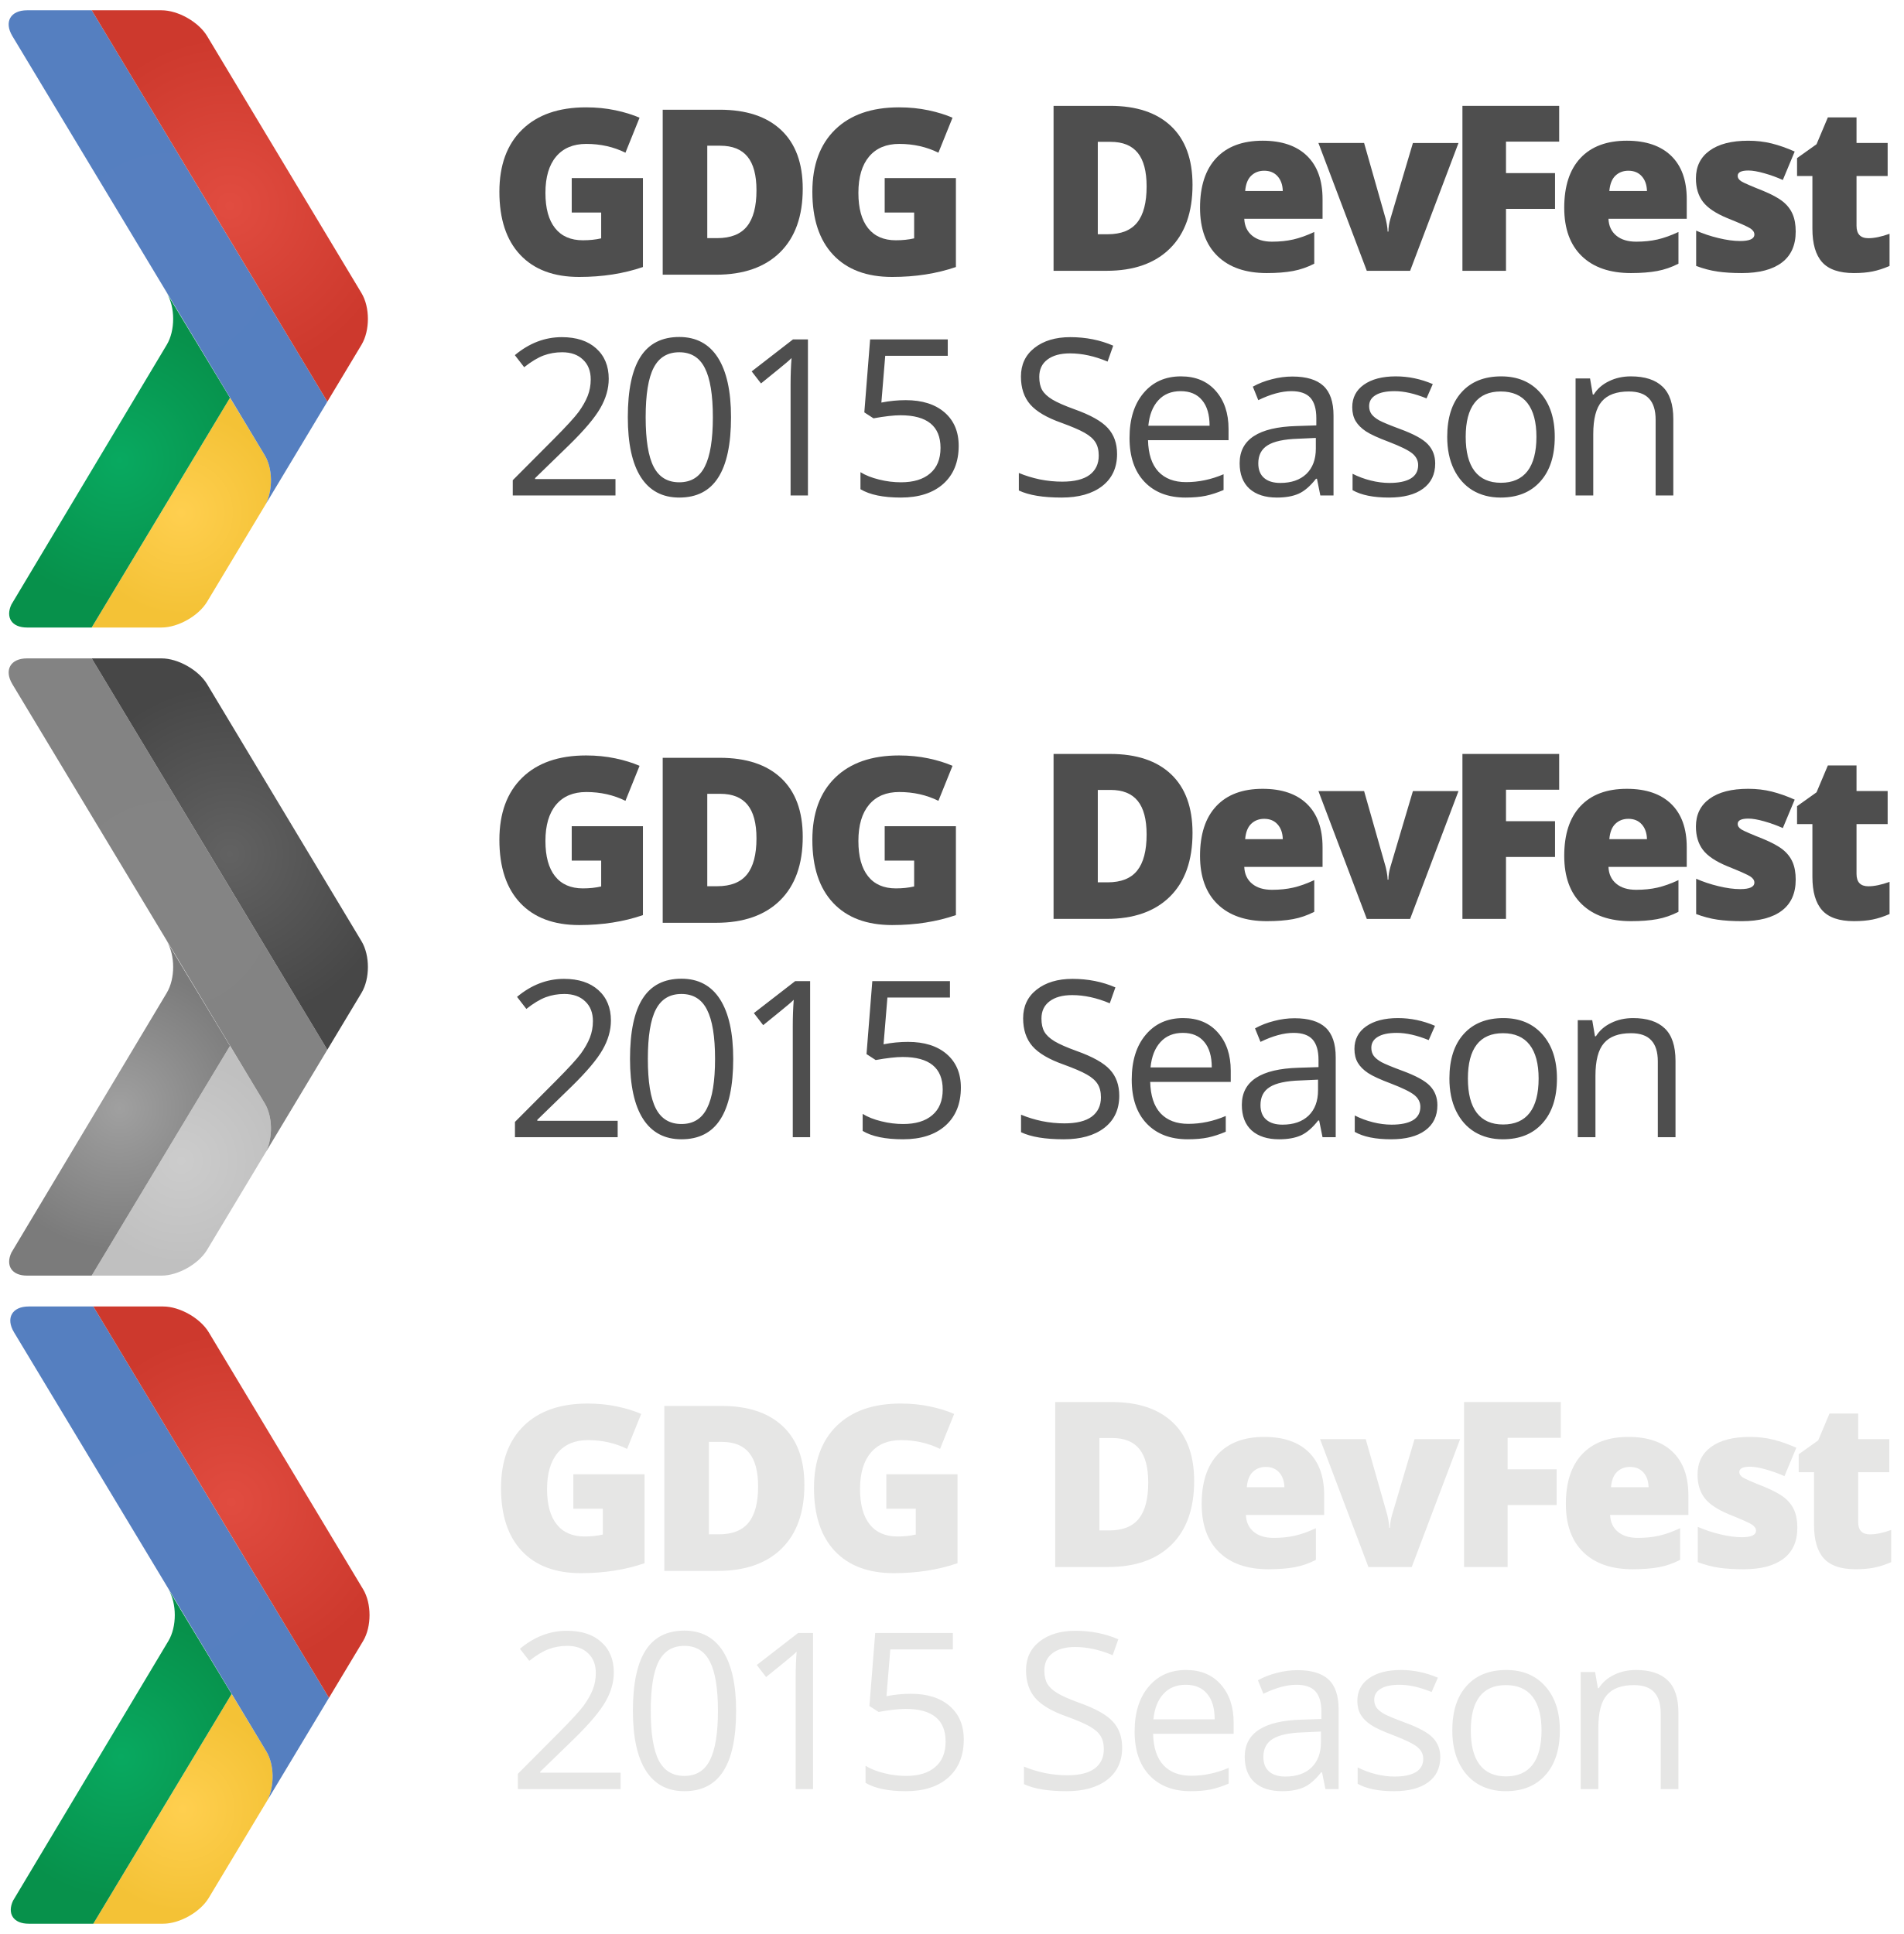
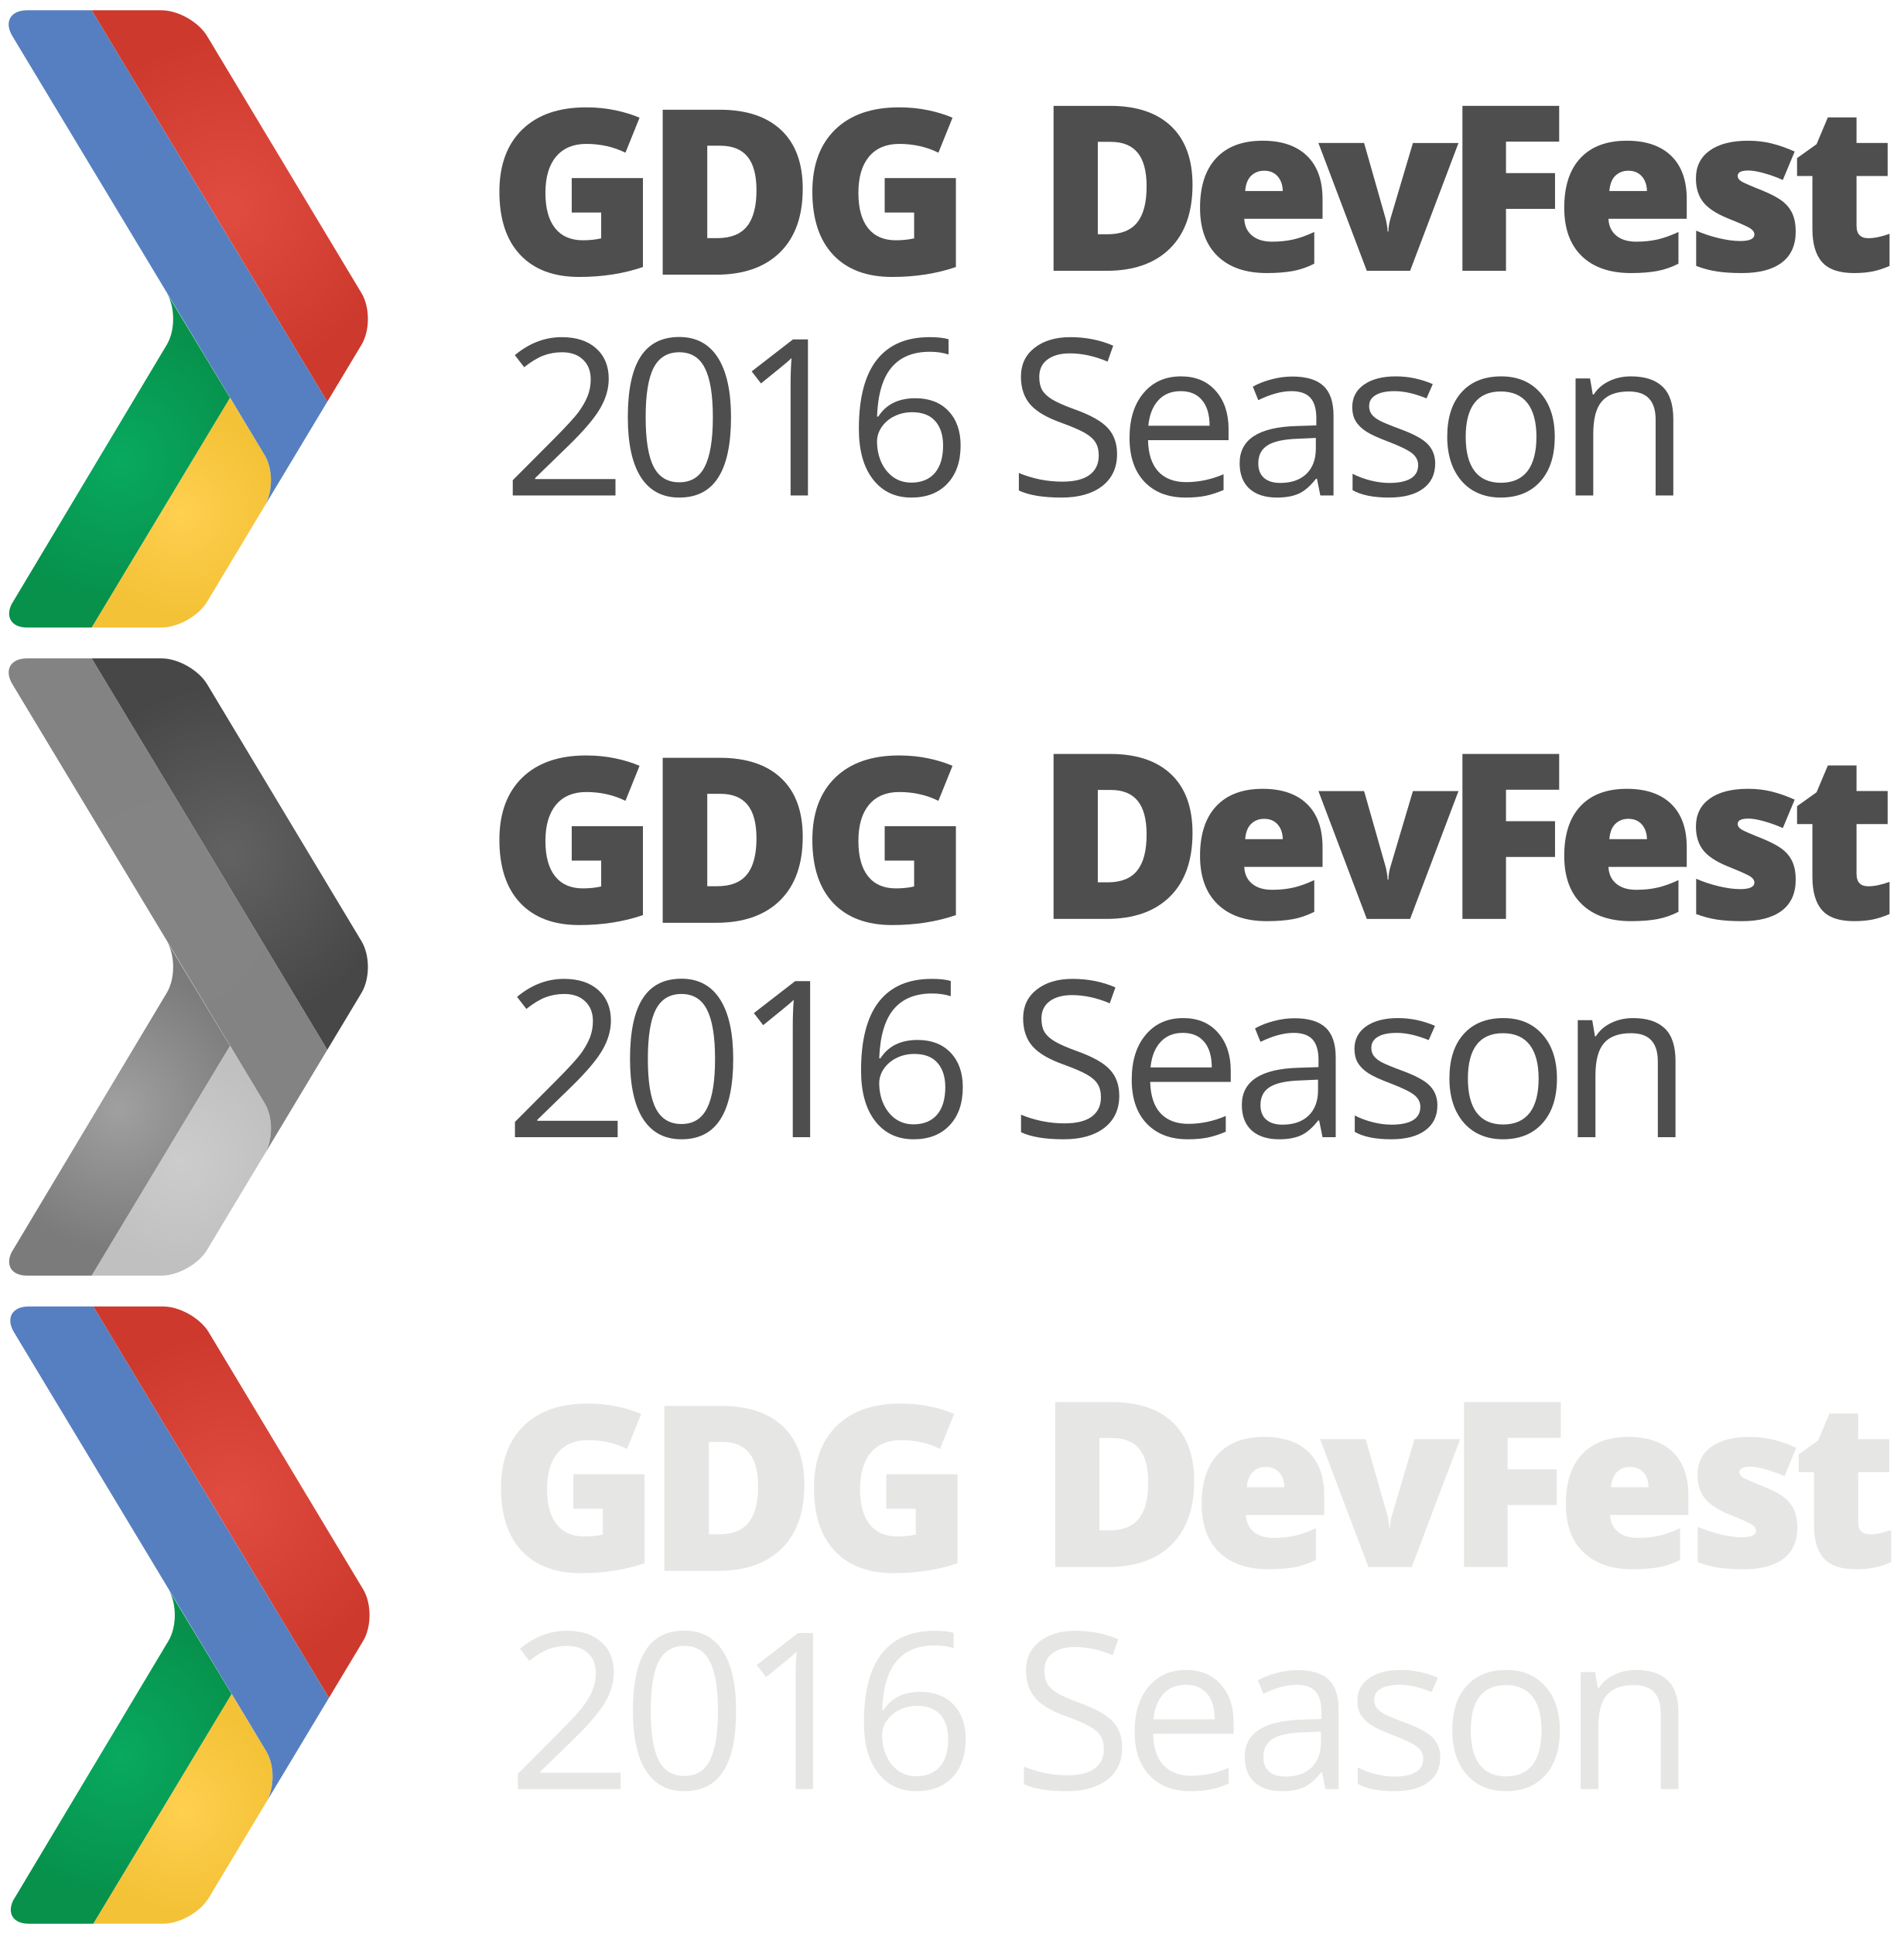
<svg xmlns="http://www.w3.org/2000/svg" version="1.1" id="Layer_1" x="0px" y="0px" width="185px" height="188px" viewBox="0 0 185 188" enable-background="new 0 0 185 188" xml:space="preserve">
  <defs id="defs233" />
  <g id="g3">
    <g id="g5">
      <path fill="#4E4E4E" d="M115.912,17.967c0,2.676-0.731,4.738-2.193,6.186c-1.462,1.448-3.518,2.171-6.166,2.171h-5.148V10.29    h5.507c2.554,0,4.526,0.658,5.916,1.974C115.217,13.58,115.912,15.481,115.912,17.967z M111.45,18.121    c0-1.469-0.289-2.559-0.866-3.268c-0.577-0.709-1.453-1.064-2.628-1.064h-1.251v8.982h0.958c1.306,0,2.264-0.382,2.874-1.146    S111.45,19.693,111.45,18.121z" id="path7" />
      <path fill="#4E4E4E" d="M123.129,26.544c-2.053,0-3.646-0.55-4.783-1.65c-1.136-1.101-1.704-2.667-1.704-4.7    c0-2.099,0.526-3.709,1.578-4.832c1.053-1.122,2.555-1.684,4.506-1.684c1.857,0,3.293,0.488,4.305,1.464s1.52,2.382,1.52,4.217    v1.908h-7.609c0.029,0.695,0.281,1.239,0.758,1.634c0.475,0.395,1.121,0.592,1.941,0.592c0.748,0,1.436-0.071,2.063-0.214    c0.629-0.143,1.309-0.386,2.041-0.729v3.082c-0.668,0.344-1.357,0.581-2.068,0.713C124.965,26.478,124.117,26.544,123.129,26.544z     M122.879,16.596c-0.5,0-0.92,0.159-1.256,0.477c-0.338,0.318-0.537,0.817-0.594,1.497h3.656    c-0.014-0.599-0.184-1.078-0.506-1.437S123.424,16.596,122.879,16.596z" id="path9" />
      <path fill="#4E4E4E" d="M132.851,26.325l-4.702-12.426h4.44l2.09,7.348c0.008,0.037,0.022,0.099,0.044,0.187    s0.043,0.192,0.065,0.313c0.021,0.121,0.041,0.249,0.06,0.384c0.018,0.136,0.027,0.262,0.027,0.378h0.076    c0-0.38,0.065-0.793,0.195-1.239l2.188-7.37h4.43l-4.702,12.426H132.851z" id="path11" />
      <path fill="#4E4E4E" d="M146.381,26.325h-4.234V10.29h9.404v3.477h-5.17v3.06h4.767v3.477h-4.767V26.325z" id="path13" />
      <path fill="#4E4E4E" d="M158.528,26.544c-2.054,0-3.647-0.55-4.783-1.65s-1.703-2.667-1.703-4.7c0-2.099,0.525-3.709,1.578-4.832    c1.052-1.122,2.554-1.684,4.506-1.684c1.857,0,3.292,0.488,4.305,1.464c1.012,0.976,1.519,2.382,1.519,4.217v1.908h-7.608    c0.029,0.695,0.281,1.239,0.757,1.634c0.475,0.395,1.122,0.592,1.942,0.592c0.747,0,1.435-0.071,2.063-0.214    s1.308-0.386,2.041-0.729v3.082c-0.668,0.344-1.357,0.581-2.068,0.713C160.364,26.478,159.516,26.544,158.528,26.544z     M158.278,16.596c-0.501,0-0.92,0.159-1.257,0.477c-0.338,0.318-0.536,0.817-0.594,1.497h3.657    c-0.015-0.599-0.184-1.078-0.506-1.437C159.256,16.775,158.822,16.596,158.278,16.596z" id="path15" />
      <path fill="#4E4E4E" d="M174.541,22.508c0,1.331-0.45,2.336-1.35,3.016c-0.9,0.68-2.191,1.02-3.875,1.02    c-0.914,0-1.709-0.049-2.384-0.148s-1.364-0.28-2.067-0.543V22.42c0.66,0.292,1.384,0.534,2.171,0.724    c0.787,0.19,1.489,0.285,2.106,0.285c0.921,0,1.382-0.212,1.382-0.636c0-0.219-0.129-0.415-0.386-0.586    c-0.258-0.172-1.007-0.506-2.248-1.004c-1.132-0.468-1.923-1-2.373-1.596c-0.449-0.596-0.675-1.351-0.675-2.265    c0-1.155,0.442-2.055,1.328-2.698c0.885-0.644,2.137-0.965,3.755-0.965c0.813,0,1.576,0.09,2.291,0.269s1.457,0.44,2.227,0.784    l-1.154,2.764c-0.565-0.256-1.164-0.473-1.796-0.652c-0.631-0.179-1.146-0.269-1.546-0.269c-0.696,0-1.044,0.172-1.044,0.516    c0,0.212,0.121,0.393,0.364,0.543s0.945,0.455,2.106,0.916c0.863,0.358,1.507,0.709,1.932,1.053s0.736,0.748,0.936,1.212    C174.441,21.278,174.541,21.843,174.541,22.508z" id="path17" />
      <path fill="#4E4E4E" d="M181.605,23.155c0.573,0,1.259-0.143,2.058-0.428v3.126c-0.573,0.249-1.119,0.426-1.639,0.532    c-0.519,0.105-1.126,0.159-1.822,0.159c-1.43,0-2.46-0.353-3.092-1.058c-0.631-0.706-0.946-1.79-0.946-3.252v-5.122h-1.491v-1.744    l1.894-1.349l1.1-2.61h2.786v2.49h3.025v3.213h-3.025v4.837C180.452,22.753,180.837,23.155,181.605,23.155z" id="path19" />
    </g>
    <g id="g21">
-       <text xml:space="preserve" style="font-size:21.25px;font-style:normal;font-variant:normal;font-weight:normal;font-stretch:normal;line-height:125%;letter-spacing:0px;word-spacing:0px;fill:#4e4e4e;fill-opacity:1;stroke:none;font-family:PragmaticaC;-inkscape-font-specification:PragmaticaC" x="48.807" y="48.163" id="text3212">
-         <tspan id="tspan3214" x="48.807" y="48.163" style="font-style:normal;font-variant:normal;font-weight:normal;font-stretch:normal;fill:#4e4e4e;fill-opacity:1;font-family:Open Sans;-inkscape-font-specification:Open Sans;letter-spacing:-1px">2015 Season</tspan>
+       <text xml:space="preserve" style="font-style:normal;font-variant:normal;font-weight:normal;font-stretch:normal;font-size:21.25px;line-height:125%;font-family:PragmaticaC;-inkscape-font-specification:PragmaticaC;letter-spacing:0px;word-spacing:0px;fill:#4e4e4e;fill-opacity:1;stroke:none" x="48.807" y="48.163" id="text3212">
+         <tspan id="tspan3214" x="48.807" y="48.163" style="font-style:normal;font-variant:normal;font-weight:normal;font-stretch:normal;font-family:'Open Sans';-inkscape-font-specification:'Open Sans';letter-spacing:-1px;fill:#4e4e4e;fill-opacity:1">2016 Season</tspan>
      </text>
    </g>
    <g id="g43">
      <path fill="#4E4E4E" d="M55.571,17.313h6.922v8.644c-1.879,0.644-3.945,0.965-6.198,0.965c-2.472,0-4.382-0.716-5.731-2.15    c-1.349-1.433-2.024-3.477-2.024-6.132c0-2.589,0.739-4.603,2.216-6.044c1.477-1.44,3.547-2.161,6.208-2.161    c1.009,0,1.962,0.095,2.858,0.285c0.896,0.19,1.676,0.432,2.342,0.724l-1.371,3.4c-1.156-0.57-2.424-0.855-3.807-0.855    c-1.265,0-2.243,0.412-2.934,1.234c-0.691,0.823-1.037,1.999-1.037,3.527c0,1.499,0.313,2.642,0.938,3.428    c0.625,0.786,1.526,1.179,2.704,1.179c0.644,0,1.236-0.062,1.777-0.187v-2.512h-2.863V17.313z" id="path45" />
      <path fill="#4E4E4E" d="M78.026,18.344c0,2.676-0.737,4.739-2.21,6.187s-3.545,2.172-6.214,2.172h-5.188V10.666h5.551    c2.574,0,4.561,0.658,5.961,1.975S78.026,15.858,78.026,18.344z M73.529,18.498c0-1.47-0.291-2.56-0.872-3.269    c-0.582-0.709-1.464-1.064-2.649-1.064h-1.262v8.983h0.965c1.316,0,2.282-0.382,2.896-1.146S73.529,20.07,73.529,18.498z" id="path47" />
      <path fill="#4E4E4E" d="M85.991,17.313h6.922v8.644c-1.879,0.644-3.945,0.965-6.198,0.965c-2.472,0-4.382-0.716-5.731-2.15    c-1.349-1.433-2.024-3.477-2.024-6.132c0-2.589,0.739-4.603,2.216-6.044c1.477-1.44,3.547-2.161,6.208-2.161    c1.009,0,1.962,0.095,2.858,0.285c0.896,0.19,1.676,0.432,2.342,0.724l-1.371,3.4c-1.156-0.57-2.424-0.855-3.807-0.855    c-1.265,0-2.243,0.412-2.934,1.234c-0.691,0.823-1.037,1.999-1.037,3.527c0,1.499,0.313,2.642,0.938,3.428    c0.625,0.786,1.526,1.179,2.704,1.179c0.644,0,1.236-0.062,1.777-0.187v-2.512h-2.863V17.313z" id="path49" />
    </g>
    <radialGradient id="SVGID_1_" cx="-310.583" cy="-60.055" r="20.114" gradientTransform="matrix(0.498 0 0 0.498 172.2891 79.7388)" gradientUnits="userSpaceOnUse">
      <stop offset="0" style="stop-color:#FFCF4F" id="stop52" />
      <stop offset="1" style="stop-color:#F4C236" id="stop54" />
    </radialGradient>
    <path fill="url(#SVGID_1_)" d="M8.91,61h6.791c1.607,0,3.604-1.128,4.432-2.511l5.72-9.519c0.677-1.396,0.653-3.426-0.119-4.713   l-3.378-5.592L8.91,61z" id="path56" />
    <radialGradient id="SVGID_2_" cx="-322.635" cy="-70.269" r="27.658" gradientTransform="matrix(0.498 0 0 0.498 172.2891 79.7388)" gradientUnits="userSpaceOnUse">
      <stop offset="0" style="stop-color:#08A960" id="stop59" />
      <stop offset="1" style="stop-color:#07914B" id="stop61" />
    </radialGradient>
    <path fill="url(#SVGID_2_)" d="M16.209,33.514L1.108,58.763C0.524,60.011,1.131,61,2.629,61H8.91l13.446-22.335l-6.146-10.173   C17.039,29.87,17.039,32.13,16.209,33.514" id="path63" />
    <radialGradient id="SVGID_3_" cx="-313.183" cy="-109.951" r="40.54" gradientTransform="matrix(0.498 0 0 0.498 172.2891 79.7388)" gradientUnits="userSpaceOnUse">
      <stop offset="0" style="stop-color:#567FC0" id="stop66" />
      <stop offset="1" style="stop-color:#557FC0" id="stop68" />
    </radialGradient>
    <path fill="url(#SVGID_3_)" d="M2.629,1C1.015,1,0.375,2.133,1.205,3.511l24.529,40.745c0.772,1.288,0.795,3.317,0.119,4.713   l5.963-9.925L8.914,1H2.629z" id="path70" />
    <radialGradient id="SVGID_4_" cx="-301.119" cy="-119.916" r="33.058" gradientTransform="matrix(0.498 0 0 0.498 172.2891 79.7388)" gradientUnits="userSpaceOnUse">
      <stop offset="0" style="stop-color:#E14C40" id="stop73" />
      <stop offset="1" style="stop-color:#CD392D" id="stop75" />
    </radialGradient>
    <path fill="url(#SVGID_4_)" d="M8.914,1l22.903,38.045l3.321-5.53c0.83-1.385,0.83-3.645,0-5.023L20.133,3.511   C19.305,2.133,17.308,1,15.701,1H8.914z" id="path77" />
    <g transform="translate(0.2130429,62.38025)" id="g21-1">
-       <text xml:space="preserve" style="font-size:21.25px;font-style:normal;font-variant:normal;font-weight:normal;font-stretch:normal;line-height:125%;letter-spacing:0px;word-spacing:0px;fill:#4e4e4e;fill-opacity:1;stroke:none;font-family:PragmaticaC;-inkscape-font-specification:PragmaticaC" x="48.807" y="48.163" id="text3212-7">
-         <tspan id="tspan3214-4" x="48.807" y="48.163" style="font-style:normal;font-variant:normal;font-weight:normal;font-stretch:normal;letter-spacing:-1px;fill:#4e4e4e;fill-opacity:1;font-family:Open Sans;-inkscape-font-specification:Open Sans">2015 Season</tspan>
+       <text xml:space="preserve" style="font-style:normal;font-variant:normal;font-weight:normal;font-stretch:normal;font-size:21.25px;line-height:125%;font-family:PragmaticaC;-inkscape-font-specification:PragmaticaC;letter-spacing:0px;word-spacing:0px;fill:#4e4e4e;fill-opacity:1;stroke:none" x="48.807" y="48.163" id="text3212-7">
+         <tspan id="tspan3214-4" x="48.807" y="48.163" style="font-style:normal;font-variant:normal;font-weight:normal;font-stretch:normal;font-family:'Open Sans';-inkscape-font-specification:'Open Sans';letter-spacing:-1px;fill:#4e4e4e;fill-opacity:1">2016 Season</tspan>
      </text>
    </g>
    <g transform="translate(0.4946869,125.7502)" id="g21-1-0" style="fill:#e6e6e5;fill-opacity:1">
-       <text xml:space="preserve" style="font-size:21.25px;font-style:normal;font-variant:normal;font-weight:normal;font-stretch:normal;line-height:125%;letter-spacing:0px;word-spacing:0px;fill:#e6e6e5;fill-opacity:1;stroke:none;font-family:PragmaticaC;-inkscape-font-specification:PragmaticaC" x="48.807" y="48.163" id="text3212-7-9">
-         <tspan id="tspan3214-4-4" x="48.807" y="48.163" style="font-style:normal;font-variant:normal;font-weight:normal;font-stretch:normal;letter-spacing:-1px;fill:#e6e6e5;fill-opacity:1;font-family:Open Sans;-inkscape-font-specification:Open Sans">2015 Season</tspan>
+       <text xml:space="preserve" style="font-style:normal;font-variant:normal;font-weight:normal;font-stretch:normal;font-size:21.25px;line-height:125%;font-family:PragmaticaC;-inkscape-font-specification:PragmaticaC;letter-spacing:0px;word-spacing:0px;fill:#e6e6e5;fill-opacity:1;stroke:none" x="48.807" y="48.163" id="text3212-7-9">
+         <tspan id="tspan3214-4-4" x="48.807" y="48.163" style="font-style:normal;font-variant:normal;font-weight:normal;font-stretch:normal;font-family:'Open Sans';-inkscape-font-specification:'Open Sans';letter-spacing:-1px;fill:#e6e6e5;fill-opacity:1">2016 Season</tspan>
      </text>
    </g>
  </g>
  <g id="g79">
    <g id="g81">
      <path fill="#4E4E4E" d="M115.912,80.967c0,2.677-0.731,4.738-2.193,6.187c-1.462,1.447-3.518,2.171-6.166,2.171h-5.148V73.29    h5.507c2.554,0,4.526,0.657,5.916,1.974S115.912,78.481,115.912,80.967z M111.45,81.12c0-1.469-0.289-2.559-0.866-3.268    c-0.577-0.71-1.453-1.064-2.628-1.064h-1.251v8.982h0.958c1.306,0,2.264-0.382,2.874-1.146    C111.145,83.86,111.45,82.692,111.45,81.12z" id="path83" />
      <path fill="#4E4E4E" d="M123.129,89.544c-2.053,0-3.646-0.55-4.783-1.65c-1.136-1.101-1.704-2.667-1.704-4.7    c0-2.099,0.526-3.709,1.578-4.831c1.053-1.122,2.555-1.684,4.506-1.684c1.857,0,3.293,0.488,4.305,1.464    c1.012,0.977,1.52,2.382,1.52,4.218v1.908h-7.609c0.029,0.694,0.281,1.239,0.758,1.634c0.475,0.396,1.121,0.593,1.941,0.593    c0.748,0,1.436-0.071,2.063-0.214c0.629-0.143,1.309-0.386,2.041-0.729v3.082c-0.668,0.344-1.357,0.581-2.068,0.713    C124.965,89.478,124.117,89.544,123.129,89.544z M122.879,79.596c-0.5,0-0.92,0.159-1.256,0.478    c-0.338,0.318-0.537,0.817-0.594,1.497h3.656c-0.014-0.6-0.184-1.078-0.506-1.437S123.424,79.596,122.879,79.596z" id="path85" />
      <path fill="#4E4E4E" d="M132.851,89.324l-4.702-12.426h4.44l2.09,7.348c0.008,0.037,0.022,0.099,0.044,0.187    s0.043,0.192,0.065,0.313c0.021,0.121,0.041,0.249,0.06,0.384c0.018,0.136,0.027,0.262,0.027,0.379h0.076    c0-0.38,0.065-0.793,0.195-1.239l2.188-7.37h4.43l-4.702,12.426H132.851z" id="path87" />
      <path fill="#4E4E4E" d="M146.381,89.324h-4.234V73.29h9.404v3.477h-5.17v3.06h4.767v3.477h-4.767V89.324z" id="path89" />
      <path fill="#4E4E4E" d="M158.528,89.544c-2.054,0-3.647-0.55-4.783-1.65s-1.703-2.667-1.703-4.7c0-2.099,0.525-3.709,1.578-4.831    c1.052-1.122,2.554-1.684,4.506-1.684c1.857,0,3.292,0.488,4.305,1.464c1.012,0.977,1.519,2.382,1.519,4.218v1.908h-7.608    c0.029,0.694,0.281,1.239,0.757,1.634c0.475,0.396,1.122,0.593,1.942,0.593c0.747,0,1.435-0.071,2.063-0.214    s1.308-0.386,2.041-0.729v3.082c-0.668,0.344-1.357,0.581-2.068,0.713C160.364,89.478,159.516,89.544,158.528,89.544z     M158.278,79.596c-0.501,0-0.92,0.159-1.257,0.478c-0.338,0.318-0.536,0.817-0.594,1.497h3.657    c-0.015-0.6-0.184-1.078-0.506-1.437C159.256,79.775,158.822,79.596,158.278,79.596z" id="path91" />
      <path fill="#4E4E4E" d="M174.541,85.508c0,1.331-0.45,2.336-1.35,3.016c-0.9,0.681-2.191,1.021-3.875,1.021    c-0.914,0-1.709-0.05-2.384-0.148s-1.364-0.279-2.067-0.543V85.42c0.66,0.293,1.384,0.534,2.171,0.724    c0.787,0.19,1.489,0.285,2.106,0.285c0.921,0,1.382-0.212,1.382-0.636c0-0.22-0.129-0.415-0.386-0.587    c-0.258-0.172-1.007-0.506-2.248-1.004c-1.132-0.468-1.923-0.999-2.373-1.596c-0.449-0.596-0.675-1.351-0.675-2.265    c0-1.155,0.442-2.055,1.328-2.698c0.885-0.644,2.137-0.965,3.755-0.965c0.813,0,1.576,0.09,2.291,0.269    c0.715,0.18,1.457,0.44,2.227,0.784l-1.154,2.764c-0.565-0.256-1.164-0.473-1.796-0.652c-0.631-0.179-1.146-0.269-1.546-0.269    c-0.696,0-1.044,0.172-1.044,0.516c0,0.212,0.121,0.393,0.364,0.543c0.243,0.149,0.945,0.455,2.106,0.915    c0.863,0.358,1.507,0.71,1.932,1.054s0.736,0.747,0.936,1.212C174.441,84.277,174.541,84.843,174.541,85.508z" id="path93" />
      <path fill="#4E4E4E" d="M181.605,86.154c0.573,0,1.259-0.143,2.058-0.428v3.126c-0.573,0.249-1.119,0.427-1.639,0.532    c-0.519,0.105-1.126,0.159-1.822,0.159c-1.43,0-2.46-0.353-3.092-1.059c-0.631-0.705-0.946-1.789-0.946-3.252v-5.122h-1.491    v-1.743l1.894-1.35l1.1-2.61h2.786v2.49h3.025v3.213h-3.025v4.837C180.452,85.753,180.837,86.154,181.605,86.154z" id="path95" />
    </g>
    <g id="g119">
      <path fill="#4E4E4E" d="M55.571,80.313h6.922v8.644c-1.879,0.644-3.945,0.966-6.198,0.966c-2.472,0-4.382-0.717-5.731-2.15    c-1.349-1.433-2.024-3.477-2.024-6.132c0-2.589,0.739-4.603,2.216-6.044c1.477-1.44,3.547-2.161,6.208-2.161    c1.009,0,1.962,0.096,2.858,0.285c0.896,0.19,1.676,0.432,2.342,0.725l-1.371,3.4c-1.156-0.57-2.424-0.855-3.807-0.855    c-1.265,0-2.243,0.411-2.934,1.233c-0.691,0.823-1.037,1.999-1.037,3.527c0,1.499,0.313,2.642,0.938,3.428    c0.625,0.786,1.526,1.179,2.704,1.179c0.644,0,1.236-0.062,1.777-0.187v-2.512h-2.863V80.313z" id="path121" />
      <path fill="#4E4E4E" d="M78.026,81.344c0,2.677-0.737,4.739-2.21,6.187c-1.474,1.448-3.545,2.172-6.214,2.172h-5.188V73.665h5.551    c2.574,0,4.561,0.658,5.961,1.975S78.026,78.857,78.026,81.344z M73.529,81.497c0-1.47-0.291-2.56-0.872-3.269    s-1.464-1.063-2.649-1.063h-1.262v8.983h0.965c1.316,0,2.282-0.382,2.896-1.146C73.222,84.238,73.529,83.069,73.529,81.497z" id="path123" />
      <path fill="#4E4E4E" d="M85.991,80.313h6.922v8.644c-1.879,0.644-3.945,0.966-6.198,0.966c-2.472,0-4.382-0.717-5.731-2.15    c-1.349-1.433-2.024-3.477-2.024-6.132c0-2.589,0.739-4.603,2.216-6.044c1.477-1.44,3.547-2.161,6.208-2.161    c1.009,0,1.962,0.096,2.858,0.285c0.896,0.19,1.676,0.432,2.342,0.725l-1.371,3.4c-1.156-0.57-2.424-0.855-3.807-0.855    c-1.265,0-2.243,0.411-2.934,1.233c-0.691,0.823-1.037,1.999-1.037,3.527c0,1.499,0.313,2.642,0.938,3.428    c0.625,0.786,1.526,1.179,2.704,1.179c0.644,0,1.236-0.062,1.777-0.187v-2.512h-2.863V80.313z" id="path125" />
    </g>
    <radialGradient id="SVGID_5_" cx="-310.583" cy="66.455" r="20.114" gradientTransform="matrix(0.498 0 0 0.498 172.2891 79.7388)" gradientUnits="userSpaceOnUse">
      <stop offset="0" style="stop-color:#CCCCCC" id="stop128" />
      <stop offset="1" style="stop-color:#C0C0C0" id="stop130" />
    </radialGradient>
    <path fill="url(#SVGID_5_)" d="M8.91,124h6.791c1.607,0,3.604-1.128,4.432-2.511l5.72-9.519c0.677-1.396,0.653-3.426-0.119-4.713   l-3.378-5.592L8.91,124z" id="path132" />
    <radialGradient id="SVGID_6_" cx="-322.635" cy="56.241" r="27.658" gradientTransform="matrix(0.498 0 0 0.498 172.2891 79.7388)" gradientUnits="userSpaceOnUse">
      <stop offset="0" style="stop-color:#A0A0A0" id="stop135" />
      <stop offset="1" style="stop-color:#7B7B7B" id="stop137" />
    </radialGradient>
    <path fill="url(#SVGID_6_)" d="M16.209,96.514L1.108,121.763C0.524,123.011,1.131,124,2.629,124H8.91l13.446-22.335l-6.146-10.173   C17.039,92.87,17.039,95.13,16.209,96.514" id="path139" />
    <radialGradient id="SVGID_7_" cx="-313.183" cy="16.559" r="40.54" gradientTransform="matrix(0.498 0 0 0.498 172.2891 79.7388)" gradientUnits="userSpaceOnUse">
      <stop offset="0" style="stop-color:#848484" id="stop142" />
      <stop offset="1" style="stop-color:#838383" id="stop144" />
    </radialGradient>
    <path fill="url(#SVGID_7_)" d="M2.629,64c-1.613,0-2.254,1.133-1.424,2.511l24.529,40.745c0.772,1.288,0.795,3.317,0.119,4.713   l5.963-9.925L8.914,64H2.629z" id="path146" />
    <radialGradient id="SVGID_8_" cx="-301.119" cy="6.594" r="33.058" gradientTransform="matrix(0.498 0 0 0.498 172.2891 79.7388)" gradientUnits="userSpaceOnUse">
      <stop offset="0" style="stop-color:#626262" id="stop149" />
      <stop offset="1" style="stop-color:#474747" id="stop151" />
    </radialGradient>
    <path fill="url(#SVGID_8_)" d="M8.914,64l22.903,38.045l3.321-5.53c0.83-1.385,0.83-3.645,0-5.023l-15.004-24.98   C19.305,65.133,17.308,64,15.701,64H8.914z" id="path153" />
  </g>
  <g id="g155">
    <g id="g157">
      <path fill="#E6E6E5" d="M116.071,143.967c0,2.676-0.731,4.738-2.193,6.186c-1.462,1.448-3.518,2.172-6.166,2.172h-5.148v-16.035    h5.507c2.554,0,4.526,0.658,5.916,1.975S116.071,141.48,116.071,143.967z M111.608,144.12c0-1.47-0.289-2.559-0.866-3.269    c-0.577-0.709-1.453-1.063-2.628-1.063h-1.251v8.982h0.958c1.306,0,2.264-0.382,2.874-1.146    C111.303,146.86,111.608,145.692,111.608,144.12z" id="path159" />
      <path fill="#E6E6E5" d="M123.287,152.544c-2.053,0-3.646-0.551-4.782-1.651c-1.136-1.1-1.704-2.667-1.704-4.699    c0-2.099,0.526-3.709,1.578-4.831c1.052-1.123,2.554-1.684,4.505-1.684c1.857,0,3.293,0.487,4.305,1.464s1.52,2.382,1.52,4.217    v1.909H121.1c0.029,0.694,0.281,1.239,0.758,1.634c0.475,0.395,1.121,0.592,1.941,0.592c0.748,0,1.436-0.071,2.063-0.214    c0.629-0.143,1.309-0.385,2.041-0.729v3.081c-0.668,0.344-1.357,0.582-2.068,0.713    C125.123,152.478,124.275,152.544,123.287,152.544z M123.037,142.596c-0.5,0-0.92,0.159-1.256,0.478    c-0.338,0.317-0.537,0.816-0.594,1.497h3.656c-0.014-0.6-0.184-1.079-0.506-1.438    C124.016,142.775,123.582,142.596,123.037,142.596z" id="path161" />
      <path fill="#E6E6E5" d="M133.009,152.324l-4.702-12.427h4.44l2.09,7.349c0.008,0.037,0.022,0.099,0.044,0.187    s0.043,0.192,0.065,0.313c0.021,0.121,0.041,0.249,0.06,0.384c0.018,0.136,0.027,0.262,0.027,0.379h0.076    c0-0.381,0.065-0.794,0.195-1.239l2.188-7.371h4.43l-4.702,12.427H133.009z" id="path163" />
      <path fill="#E6E6E5" d="M146.539,152.324h-4.234v-16.035h9.404v3.478h-5.17v3.06h4.767v3.477h-4.767V152.324z" id="path165" />
      <path fill="#E6E6E5" d="M158.687,152.544c-2.054,0-3.647-0.551-4.783-1.651c-1.136-1.1-1.703-2.667-1.703-4.699    c0-2.099,0.525-3.709,1.578-4.831c1.052-1.123,2.554-1.684,4.506-1.684c1.857,0,3.292,0.487,4.305,1.464    c1.012,0.977,1.519,2.382,1.519,4.217v1.909h-7.608c0.029,0.694,0.281,1.239,0.757,1.634c0.475,0.395,1.122,0.592,1.942,0.592    c0.747,0,1.435-0.071,2.063-0.214s1.308-0.385,2.041-0.729v3.081c-0.668,0.344-1.357,0.582-2.068,0.713    C160.522,152.478,159.674,152.544,158.687,152.544z M158.437,142.596c-0.501,0-0.92,0.159-1.257,0.478    c-0.338,0.317-0.536,0.816-0.594,1.497h3.657c-0.015-0.6-0.184-1.079-0.506-1.438C159.414,142.775,158.98,142.596,158.437,142.596    z" id="path167" />
      <path fill="#E6E6E5" d="M174.699,148.508c0,1.33-0.45,2.336-1.35,3.016c-0.9,0.68-2.191,1.021-3.875,1.021    c-0.914,0-1.709-0.05-2.384-0.148s-1.364-0.279-2.067-0.543v-3.433c0.66,0.292,1.384,0.533,2.171,0.724s1.489,0.285,2.106,0.285    c0.921,0,1.382-0.212,1.382-0.636c0-0.22-0.129-0.415-0.386-0.587c-0.258-0.172-1.007-0.507-2.248-1.004    c-1.132-0.468-1.923-1-2.373-1.596c-0.449-0.596-0.675-1.351-0.675-2.265c0-1.155,0.442-2.055,1.328-2.698    c0.885-0.644,2.137-0.965,3.755-0.965c0.813,0,1.576,0.089,2.291,0.269c0.715,0.179,1.457,0.44,2.227,0.784l-1.154,2.764    c-0.565-0.256-1.164-0.474-1.796-0.652c-0.631-0.18-1.146-0.269-1.546-0.269c-0.696,0-1.044,0.172-1.044,0.516    c0,0.212,0.121,0.393,0.364,0.542c0.243,0.15,0.945,0.456,2.106,0.916c0.863,0.358,1.507,0.71,1.932,1.053    c0.425,0.344,0.736,0.748,0.936,1.212C174.6,147.277,174.699,147.842,174.699,148.508z" id="path169" />
      <path fill="#E6E6E5" d="M181.764,149.154c0.573,0,1.259-0.143,2.058-0.428v3.126c-0.573,0.249-1.119,0.426-1.639,0.532    c-0.519,0.105-1.126,0.159-1.822,0.159c-1.43,0-2.46-0.354-3.092-1.059c-0.631-0.706-0.946-1.79-0.946-3.252v-5.122h-1.491v-1.744    l1.894-1.349l1.1-2.61h2.786v2.489h3.025v3.214h-3.025v4.837C180.61,148.753,180.995,149.154,181.764,149.154z" id="path171" />
    </g>
    <g id="g195">
      <path fill="#E6E6E5" d="M55.729,143.313h6.922v8.644c-1.879,0.644-3.945,0.966-6.198,0.966c-2.472,0-4.382-0.717-5.731-2.15    s-2.024-3.478-2.024-6.132c0-2.589,0.739-4.604,2.216-6.044s3.547-2.161,6.208-2.161c1.009,0,1.962,0.096,2.858,0.285    c0.896,0.19,1.676,0.432,2.342,0.725l-1.371,3.4c-1.156-0.57-2.424-0.855-3.807-0.855c-1.265,0-2.243,0.411-2.934,1.233    c-0.691,0.823-1.037,1.998-1.037,3.526c0,1.5,0.313,2.643,0.938,3.429c0.625,0.786,1.526,1.179,2.704,1.179    c0.644,0,1.236-0.062,1.777-0.187v-2.512h-2.863V143.313z" id="path197" />
      <path fill="#E6E6E5" d="M78.185,144.345c0,2.677-0.737,4.738-2.21,6.187s-3.545,2.172-6.214,2.172h-5.188v-16.037h5.551    c2.574,0,4.561,0.658,5.961,1.975S78.185,141.858,78.185,144.345z M73.688,144.498c0-1.47-0.291-2.56-0.872-3.269    s-1.464-1.064-2.649-1.064h-1.262v8.984h0.965c1.316,0,2.282-0.383,2.896-1.146C73.38,147.238,73.688,146.07,73.688,144.498z" id="path199" />
      <path fill="#E6E6E5" d="M86.15,143.313h6.922v8.644c-1.879,0.644-3.945,0.966-6.198,0.966c-2.472,0-4.382-0.717-5.731-2.15    s-2.024-3.478-2.024-6.132c0-2.589,0.739-4.604,2.216-6.044s3.547-2.161,6.208-2.161c1.009,0,1.962,0.096,2.858,0.285    c0.896,0.19,1.676,0.432,2.342,0.725l-1.371,3.4c-1.156-0.57-2.424-0.855-3.807-0.855c-1.265,0-2.243,0.411-2.934,1.233    c-0.691,0.823-1.037,1.998-1.037,3.526c0,1.5,0.313,2.643,0.938,3.429c0.625,0.786,1.526,1.179,2.704,1.179    c0.644,0,1.236-0.062,1.777-0.187v-2.512H86.15V143.313z" id="path201" />
    </g>
    <radialGradient id="SVGID_9_" cx="-310.265" cy="192.965" r="20.114" gradientTransform="matrix(0.498 0 0 0.498 172.2891 79.7388)" gradientUnits="userSpaceOnUse">
      <stop offset="0" style="stop-color:#FFCF4F" id="stop204" />
      <stop offset="1" style="stop-color:#F4C236" id="stop206" />
    </radialGradient>
    <path fill="url(#SVGID_9_)" d="M9.068,187h6.791c1.607,0,3.604-1.128,4.432-2.511l5.72-9.519c0.677-1.396,0.653-3.426-0.119-4.713   l-3.378-5.592L9.068,187z" id="path208" />
    <radialGradient id="SVGID_10_" cx="-322.317" cy="182.751" r="27.658" gradientTransform="matrix(0.498 0 0 0.498 172.2891 79.7388)" gradientUnits="userSpaceOnUse">
      <stop offset="0" style="stop-color:#08A960" id="stop211" />
      <stop offset="1" style="stop-color:#07914B" id="stop213" />
    </radialGradient>
    <path fill="url(#SVGID_10_)" d="M16.368,159.514L1.266,184.763C0.683,186.011,1.289,187,2.787,187h6.281l13.446-22.335   l-6.146-10.173C17.197,155.87,17.197,158.13,16.368,159.514" id="path215" />
    <radialGradient id="SVGID_11_" cx="-312.865" cy="143.069" r="40.54" gradientTransform="matrix(0.498 0 0 0.498 172.2891 79.7388)" gradientUnits="userSpaceOnUse">
      <stop offset="0" style="stop-color:#567FC0" id="stop218" />
      <stop offset="1" style="stop-color:#557FC0" id="stop220" />
    </radialGradient>
    <path fill="url(#SVGID_11_)" d="M2.787,127c-1.613,0-2.254,1.133-1.424,2.511l24.529,40.745c0.772,1.288,0.795,3.317,0.119,4.713   l5.963-9.925L9.072,127H2.787z" id="path222" />
    <radialGradient id="SVGID_12_" cx="-300.801" cy="133.104" r="33.058" gradientTransform="matrix(0.498 0 0 0.498 172.2891 79.7388)" gradientUnits="userSpaceOnUse">
      <stop offset="0" style="stop-color:#E14C40" id="stop225" />
      <stop offset="1" style="stop-color:#CD392D" id="stop227" />
    </radialGradient>
    <path fill="url(#SVGID_12_)" d="M9.072,127l22.903,38.045l3.321-5.53c0.83-1.385,0.83-3.645,0-5.023l-15.004-24.981   C19.463,128.133,17.467,127,15.86,127H9.072z" id="path229" />
  </g>
</svg>
